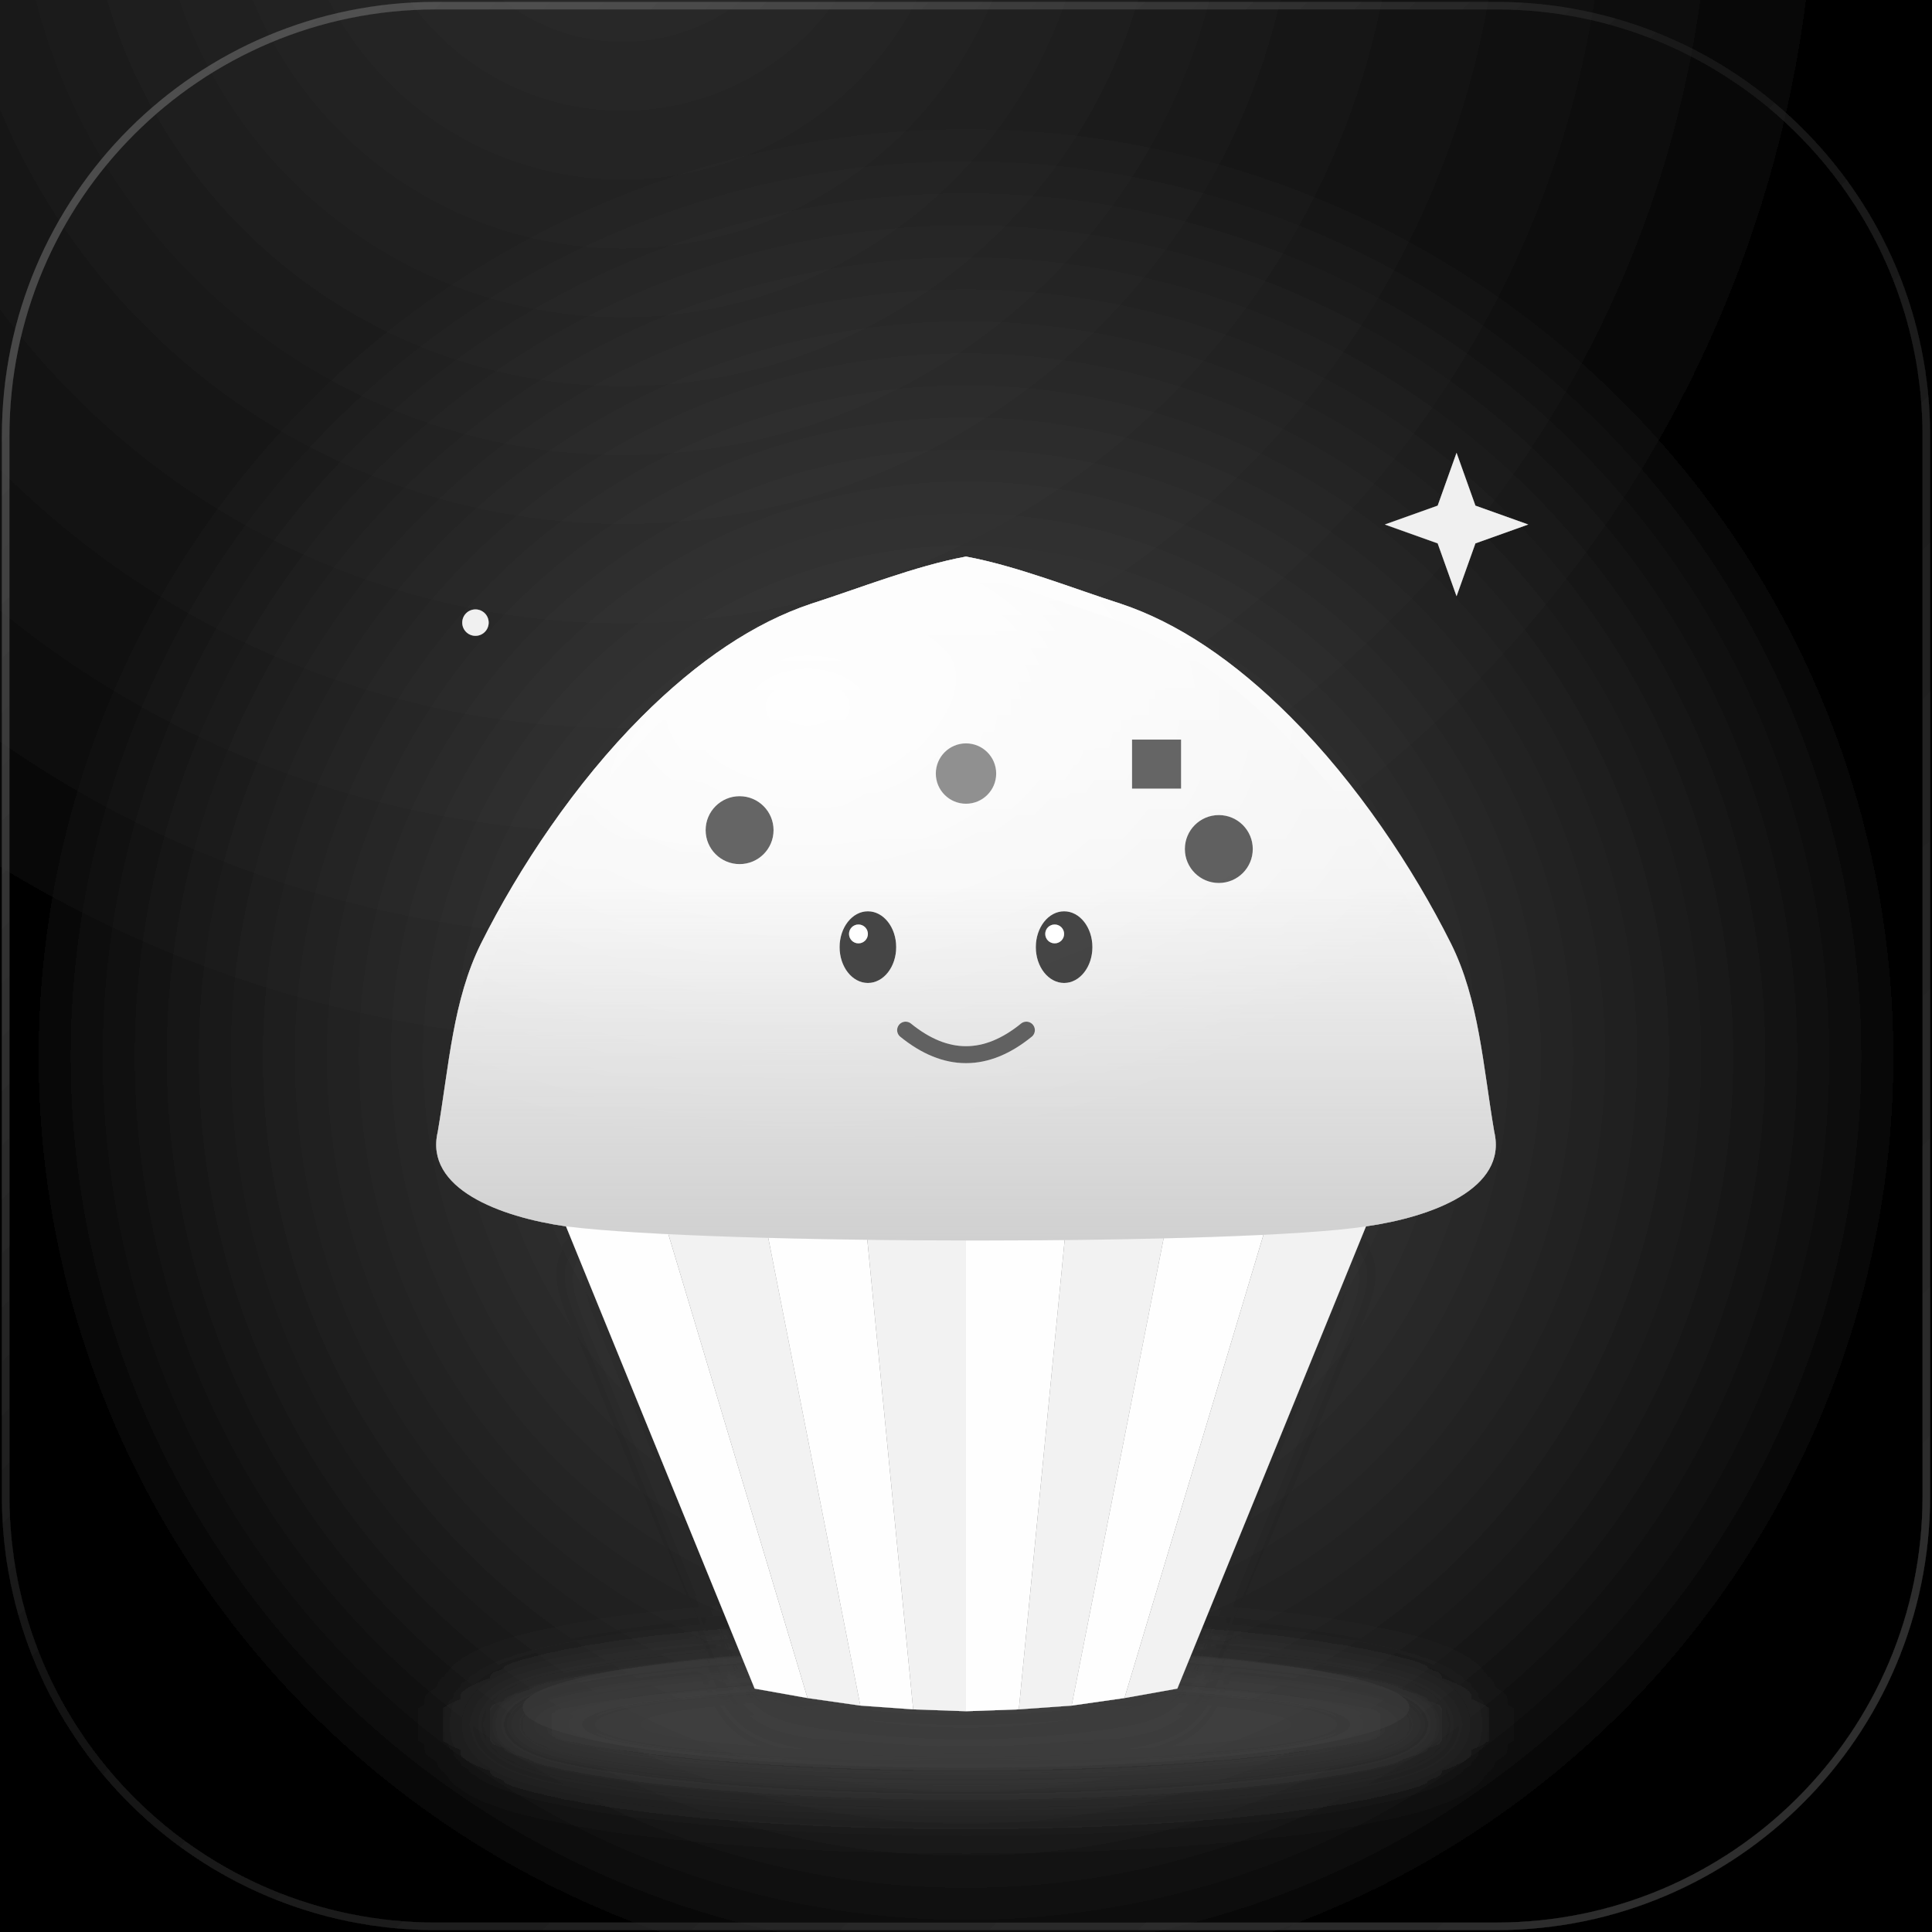
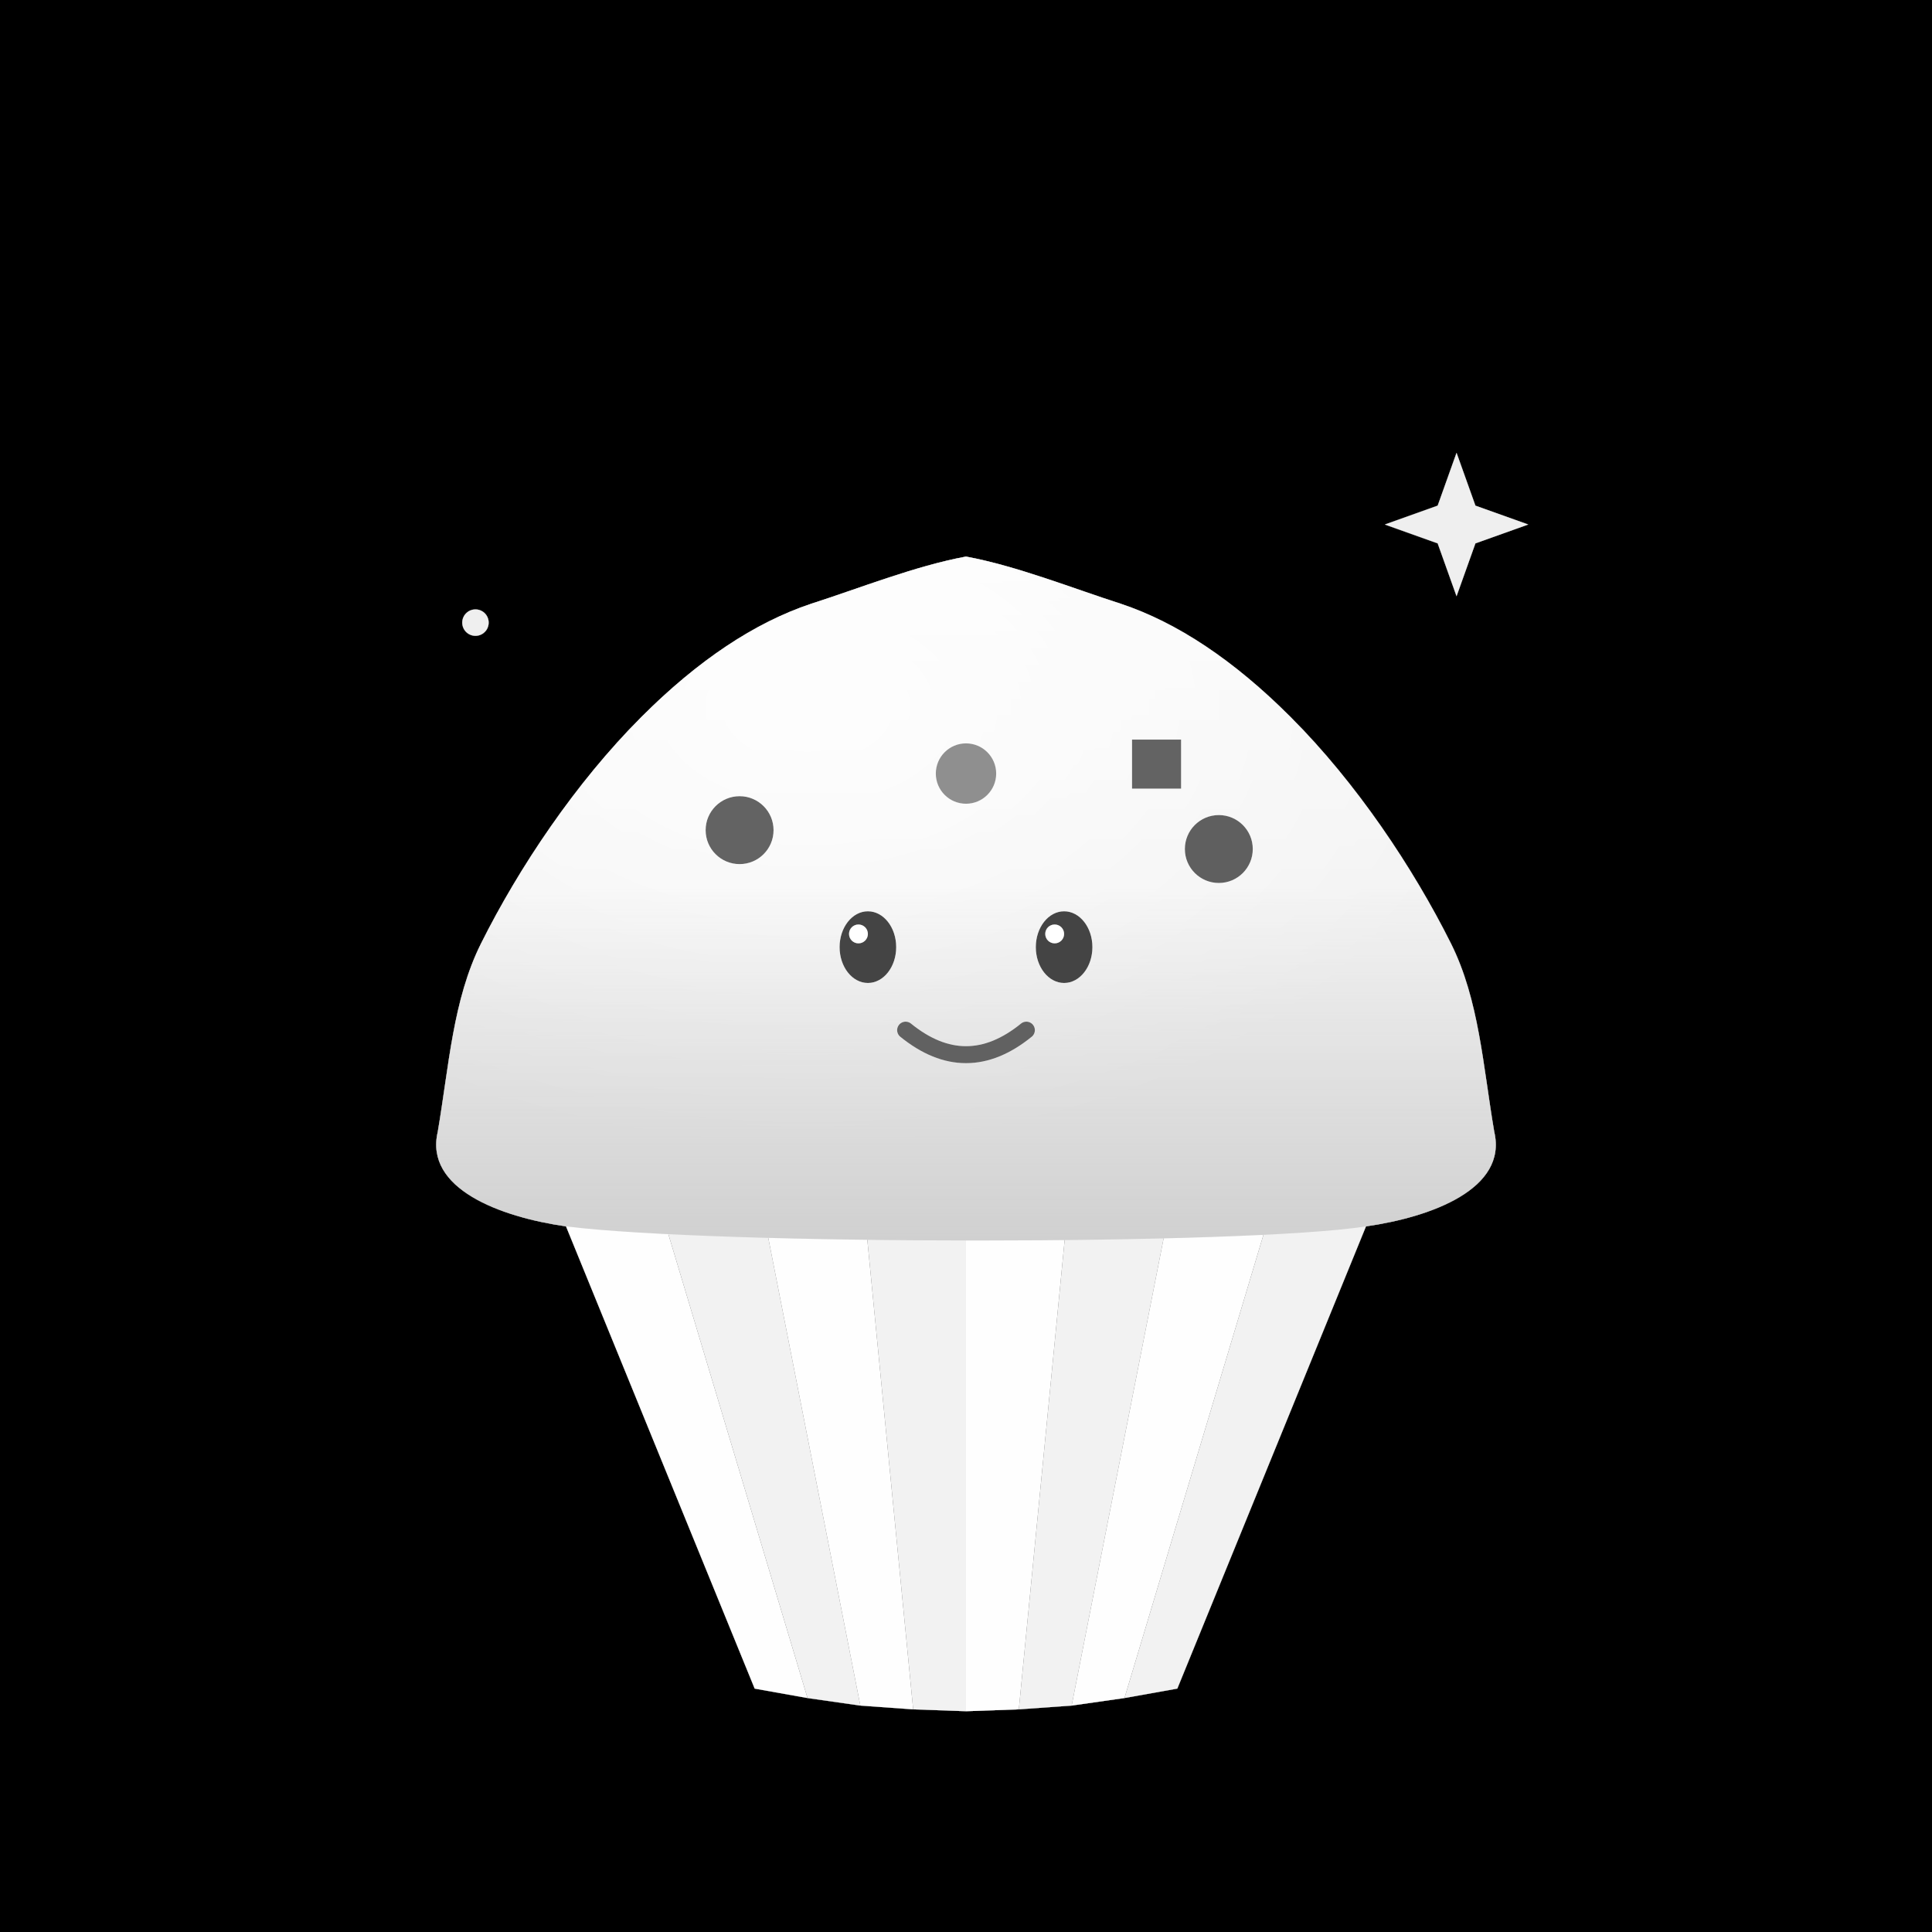
<svg xmlns="http://www.w3.org/2000/svg" width="1024" height="1024" viewBox="0 0 1024 1024">
  <defs>
    <linearGradient id="dome" x1="0" y1="0" x2="0" y2="1">
      <stop offset="0" stop-color="#FFF6E9" />
      <stop offset="1" stop-color="#F2DFC0" />
    </linearGradient>
    <radialGradient id="sheen" cx="0.35" cy="0.22" r="0.65">
      <stop offset="0" stop-color="#FFFFFF" stop-opacity="0.8" />
      <stop offset="1" stop-color="#FFFFFF" stop-opacity="0" />
    </radialGradient>
    <radialGradient id="glow" cx="0.5" cy="0.5" r="0.5">
      <stop offset="0" stop-color="#FFFFFF" stop-opacity="0.14" />
      <stop offset="1" stop-color="#FFFFFF" stop-opacity="0" />
    </radialGradient>
    <filter id="s" x="-30%" y="-30%" width="160%" height="160%">
-       <feDropShadow dx="0" dy="12" stdDeviation="14" flood-color="#3A1A5C" flood-opacity="0.2" />
+       <feDropShadow dx="0" dy="12" stdDeviation="14" flood-color="#3A1A5C" flood-opacity="0" />
    </filter>
    <radialGradient id="rmBloom" cx="512" cy="560" r="500" gradientUnits="userSpaceOnUse">
-       <stop offset="0" stop-color="#FFFFFF" stop-opacity="0.16" />
-       <stop offset=".42" stop-color="#FFFFFF" stop-opacity="0.067" />
+       <stop offset="0" stop-color="#FFFFFF" stop-opacity="0.1" />
+       <stop offset=".42" stop-color="#FFFFFF" stop-opacity="0.042" />
      <stop offset="1" stop-color="#FFFFFF" stop-opacity="0" />
    </radialGradient>
    <radialGradient id="rmVig" cx="512" cy="470" r="760" gradientUnits="userSpaceOnUse">
      <stop offset=".5" stop-color="#000000" stop-opacity="0" />
      <stop offset="1" stop-color="#000000" stop-opacity="0.0" />
    </radialGradient>
    <filter id="rmBlur18" x="-40%" y="-200%" width="180%" height="500%">
      <feGaussianBlur stdDeviation="18" />
    </filter>
    <filter id="rmBlur6" x="-20%" y="-200%" width="140%" height="500%">
      <feGaussianBlur stdDeviation="6" />
    </filter>
    <linearGradient id="rmLinerShade" x1="300" y1="0" x2="724" y2="0" gradientUnits="userSpaceOnUse">
      <stop offset="0" stop-color="#827356" stop-opacity=".42" />
      <stop offset=".34" stop-color="#827356" stop-opacity="0" />
      <stop offset=".6" stop-color="#827356" stop-opacity="0" />
      <stop offset="1" stop-color="#827356" stop-opacity=".5" />
    </linearGradient>
    <linearGradient id="rmAO" x1="0" y1="660" x2="0" y2="730" gradientUnits="userSpaceOnUse">
      <stop offset="0" stop-color="#827356" stop-opacity=".55" />
      <stop offset="1" stop-color="#827356" stop-opacity="0" />
    </linearGradient>
    <clipPath id="rmLinerClip">
-       <polygon points="300,662 724,662 624,895 400,895" />
+       <polygon points="300,650 353,650 428,900 400,895" />
+       <polygon points="353,650 406,650 456,904 428,900" />
+       <polygon points="406,650 459,650 484,906 456,904" />
+       <polygon points="459,650 512,650 512,907 484,906" />
+       <polygon points="512,650 565,650 540,906 512,907" />
+       <polygon points="565,650 618,650 568,904 540,906" />
+       <polygon points="618,650 671,650 596,900 568,904" />
+       <polygon points="671,650 724,650 624,895 596,900" />
    </clipPath>
-     <linearGradient id="rmRim" x1="0" y1="290" x2="0" y2="560" gradientUnits="userSpaceOnUse">
-       <stop offset="0" stop-color="#FFFFFF" stop-opacity=".85" />
-       <stop offset=".55" stop-color="#FFFFFF" stop-opacity=".18" />
-       <stop offset="1" stop-color="#FFFFFF" stop-opacity="0" />
-     </linearGradient>
-     <radialGradient id="rmGloss" cx="330" cy="-80" r="660" gradientUnits="userSpaceOnUse">
-       <stop offset="0" stop-color="#FFFFFF" stop-opacity="0.06" />
-       <stop offset=".55" stop-color="#FFFFFF" stop-opacity="0.021" />
-       <stop offset="1" stop-color="#FFFFFF" stop-opacity="0" />
-     </radialGradient>
    <radialGradient id="rmKey" cx="170" cy="110" r="900" gradientUnits="userSpaceOnUse">
      <stop offset="0" stop-color="#FFFFFF" stop-opacity="0.0" />
      <stop offset=".7" stop-color="#FFFFFF" stop-opacity="0" />
    </radialGradient>
    <linearGradient id="rmDomeShade" x1="0" y1="470" x2="0" y2="660" gradientUnits="userSpaceOnUse">
      <stop offset="0" stop-color="#977C4D" stop-opacity="0" />
      <stop offset="1" stop-color="#977C4D" stop-opacity=".42" />
-     </linearGradient>
-     <filter id="rmBlur14" x="-50%" y="-50%" width="200%" height="200%">
-       <feGaussianBlur stdDeviation="14" />
-     </filter>
-     <linearGradient id="rmEdge" x1="0" y1="0" x2="1024" y2="1024" gradientUnits="userSpaceOnUse">
-       <stop offset="0" stop-color="#FFFFFF" stop-opacity="0.14" />
-       <stop offset=".45" stop-color="#FFFFFF" stop-opacity="0.014" />
-       <stop offset="1" stop-color="#FFFFFF" stop-opacity="0.070" />
    </linearGradient>
    <clipPath id="rmDomeClip">
      <path d="M300,650 C265,645 225,630 232,600 C238,565 240,530 255,500 C275,460 305,415 340,380 C370,350 400,330 430,320 C455,312 485,300 512,295 C539,300 569,312 594,320 C624,330 654,350 684,380 C719,415 749,460 769,500 C784,530 786,565 792,600 C799,630 759,645 724,650 C660,660 380,660 300,650 Z" />
    </clipPath>
    <filter id="rmMono" color-interpolation-filters="sRGB">
      <feColorMatrix type="saturate" values="0" />
      <feComponentTransfer>
        <feFuncR type="gamma" exponent="0.62" />
        <feFuncG type="gamma" exponent="0.62" />
        <feFuncB type="gamma" exponent="0.62" />
      </feComponentTransfer>
    </filter>
  </defs>
  <g filter="url(#rmMono)">
    <g clip-path="url(#rmLinerClip)">
      <rect x="300" y="662" width="424" height="240" fill="url(#rmLinerShade)" />
      <rect x="300" y="662" width="424" height="70" fill="url(#rmAO)" />
    </g>
    <rect width="1024" height="1024" fill="#000000" />
-     <circle cx="512" cy="560" r="500" fill="url(#rmBloom)" />
-     <rect width="1024" height="1024" fill="url(#rmVig)" />
-     <ellipse cx="512" cy="914" rx="268" ry="40" fill="#3A1A5C" opacity="0.5" filter="url(#rmBlur18)" />
-     <ellipse cx="512" cy="905" rx="235" ry="32" fill="#3A1A5C" opacity="0.2" />
+     <ellipse cx="512" cy="905" rx="235" ry="32" fill="#3A1A5C" opacity="0" />
    <g filter="url(#s)">
      <polygon points="300,650 353,650 428,900 400,895" fill="#FFFDF5" />
      <polygon points="353,650 406,650 456,904 428,900" fill="#F2E9D8" />
      <polygon points="406,650 459,650 484,906 456,904" fill="#FFFDF5" />
      <polygon points="459,650 512,650 512,907 484,906" fill="#F2E9D8" />
      <polygon points="512,650 565,650 540,906 512,907" fill="#FFFDF5" />
      <polygon points="565,650 618,650 568,904 540,906" fill="#F2E9D8" />
      <polygon points="618,650 671,650 596,900 568,904" fill="#FFFDF5" />
      <polygon points="671,650 724,650 624,895 596,900" fill="#F2E9D8" />
    </g>
    <path d="M300,650 C265,645 225,630 232,600 C238,565 240,530 255,500 C275,460 305,415 340,380 C370,350 400,330 430,320 C455,312 485,300 512,295 C539,300 569,312 594,320 C624,330 654,350 684,380 C719,415 749,460 769,500 C784,530 786,565 792,600 C799,630 759,645 724,650 C660,660 380,660 300,650 Z" fill="url(#dome)" />
    <path d="M300,650 C265,645 225,630 232,600 C238,565 240,530 255,500 C275,460 305,415 340,380 C370,350 400,330 430,320 C455,312 485,300 512,295 C539,300 569,312 594,320 C624,330 654,350 684,380 C719,415 749,460 769,500 C784,530 786,565 792,600 C799,630 759,645 724,650 C660,660 380,660 300,650 Z" fill="url(#sheen)" />
    <g clip-path="url(#rmDomeClip)">
      <rect x="220" y="470" width="590" height="200" fill="url(#rmDomeShade)" />
-       <ellipse cx="418" cy="388" rx="96" ry="46" fill="#FFFFFF" opacity="0.2" transform="rotate(-24 418 388)" filter="url(#rmBlur14)" />
-       <path d="M300,650 C265,645 225,630 232,600 C238,565 240,530 255,500 C275,460 305,415 340,380 C370,350 400,330 430,320 C455,312 485,300 512,295 C539,300 569,312 594,320 C624,330 654,350 684,380 C719,415 749,460 769,500 C784,530 786,565 792,600 C799,630 759,645 724,650 C660,660 380,660 300,650 Z" fill="none" stroke="url(#rmRim)" stroke-width="18" opacity="0.4" />
    </g>
    <g fill="#D60270">
      <circle cx="392" cy="440" r="18" />
    </g>
    <g fill="#9B4F96">
      <circle cx="512" cy="410" r="16" />
    </g>
    <g fill="#0038A8">
      <circle cx="646" cy="450" r="18" />
    </g>
    <rect x="600" y="392" width="26" height="26" fill="#D60270" />
    <g>
      <ellipse cx="460" cy="502" rx="15" ry="19" fill="#2E1B10" />
      <ellipse cx="564" cy="502" rx="15" ry="19" fill="#2E1B10" />
      <circle cx="455" cy="495" r="5" fill="#FFFFFF" />
      <circle cx="559" cy="495" r="5" fill="#FFFFFF" />
      <path d="M480,546 Q512,572 544,546" stroke="#5C2E10" stroke-width="9" stroke-linecap="round" fill="none" />
    </g>
    <g fill="#FFFFFF" opacity="0.9">
      <path d="M772,240 L782,268 L810,278 L782,288 L772,316 L762,288 L734,278 L762,268 Z" />
      <circle cx="252" cy="330" r="7" />
    </g>
-     <rect width="1024" height="1024" fill="url(#rmGloss)" />
-     <rect x="3" y="3" width="1018" height="1018" rx="228" fill="none" stroke="url(#rmEdge)" stroke-width="4" />
  </g>
</svg>
